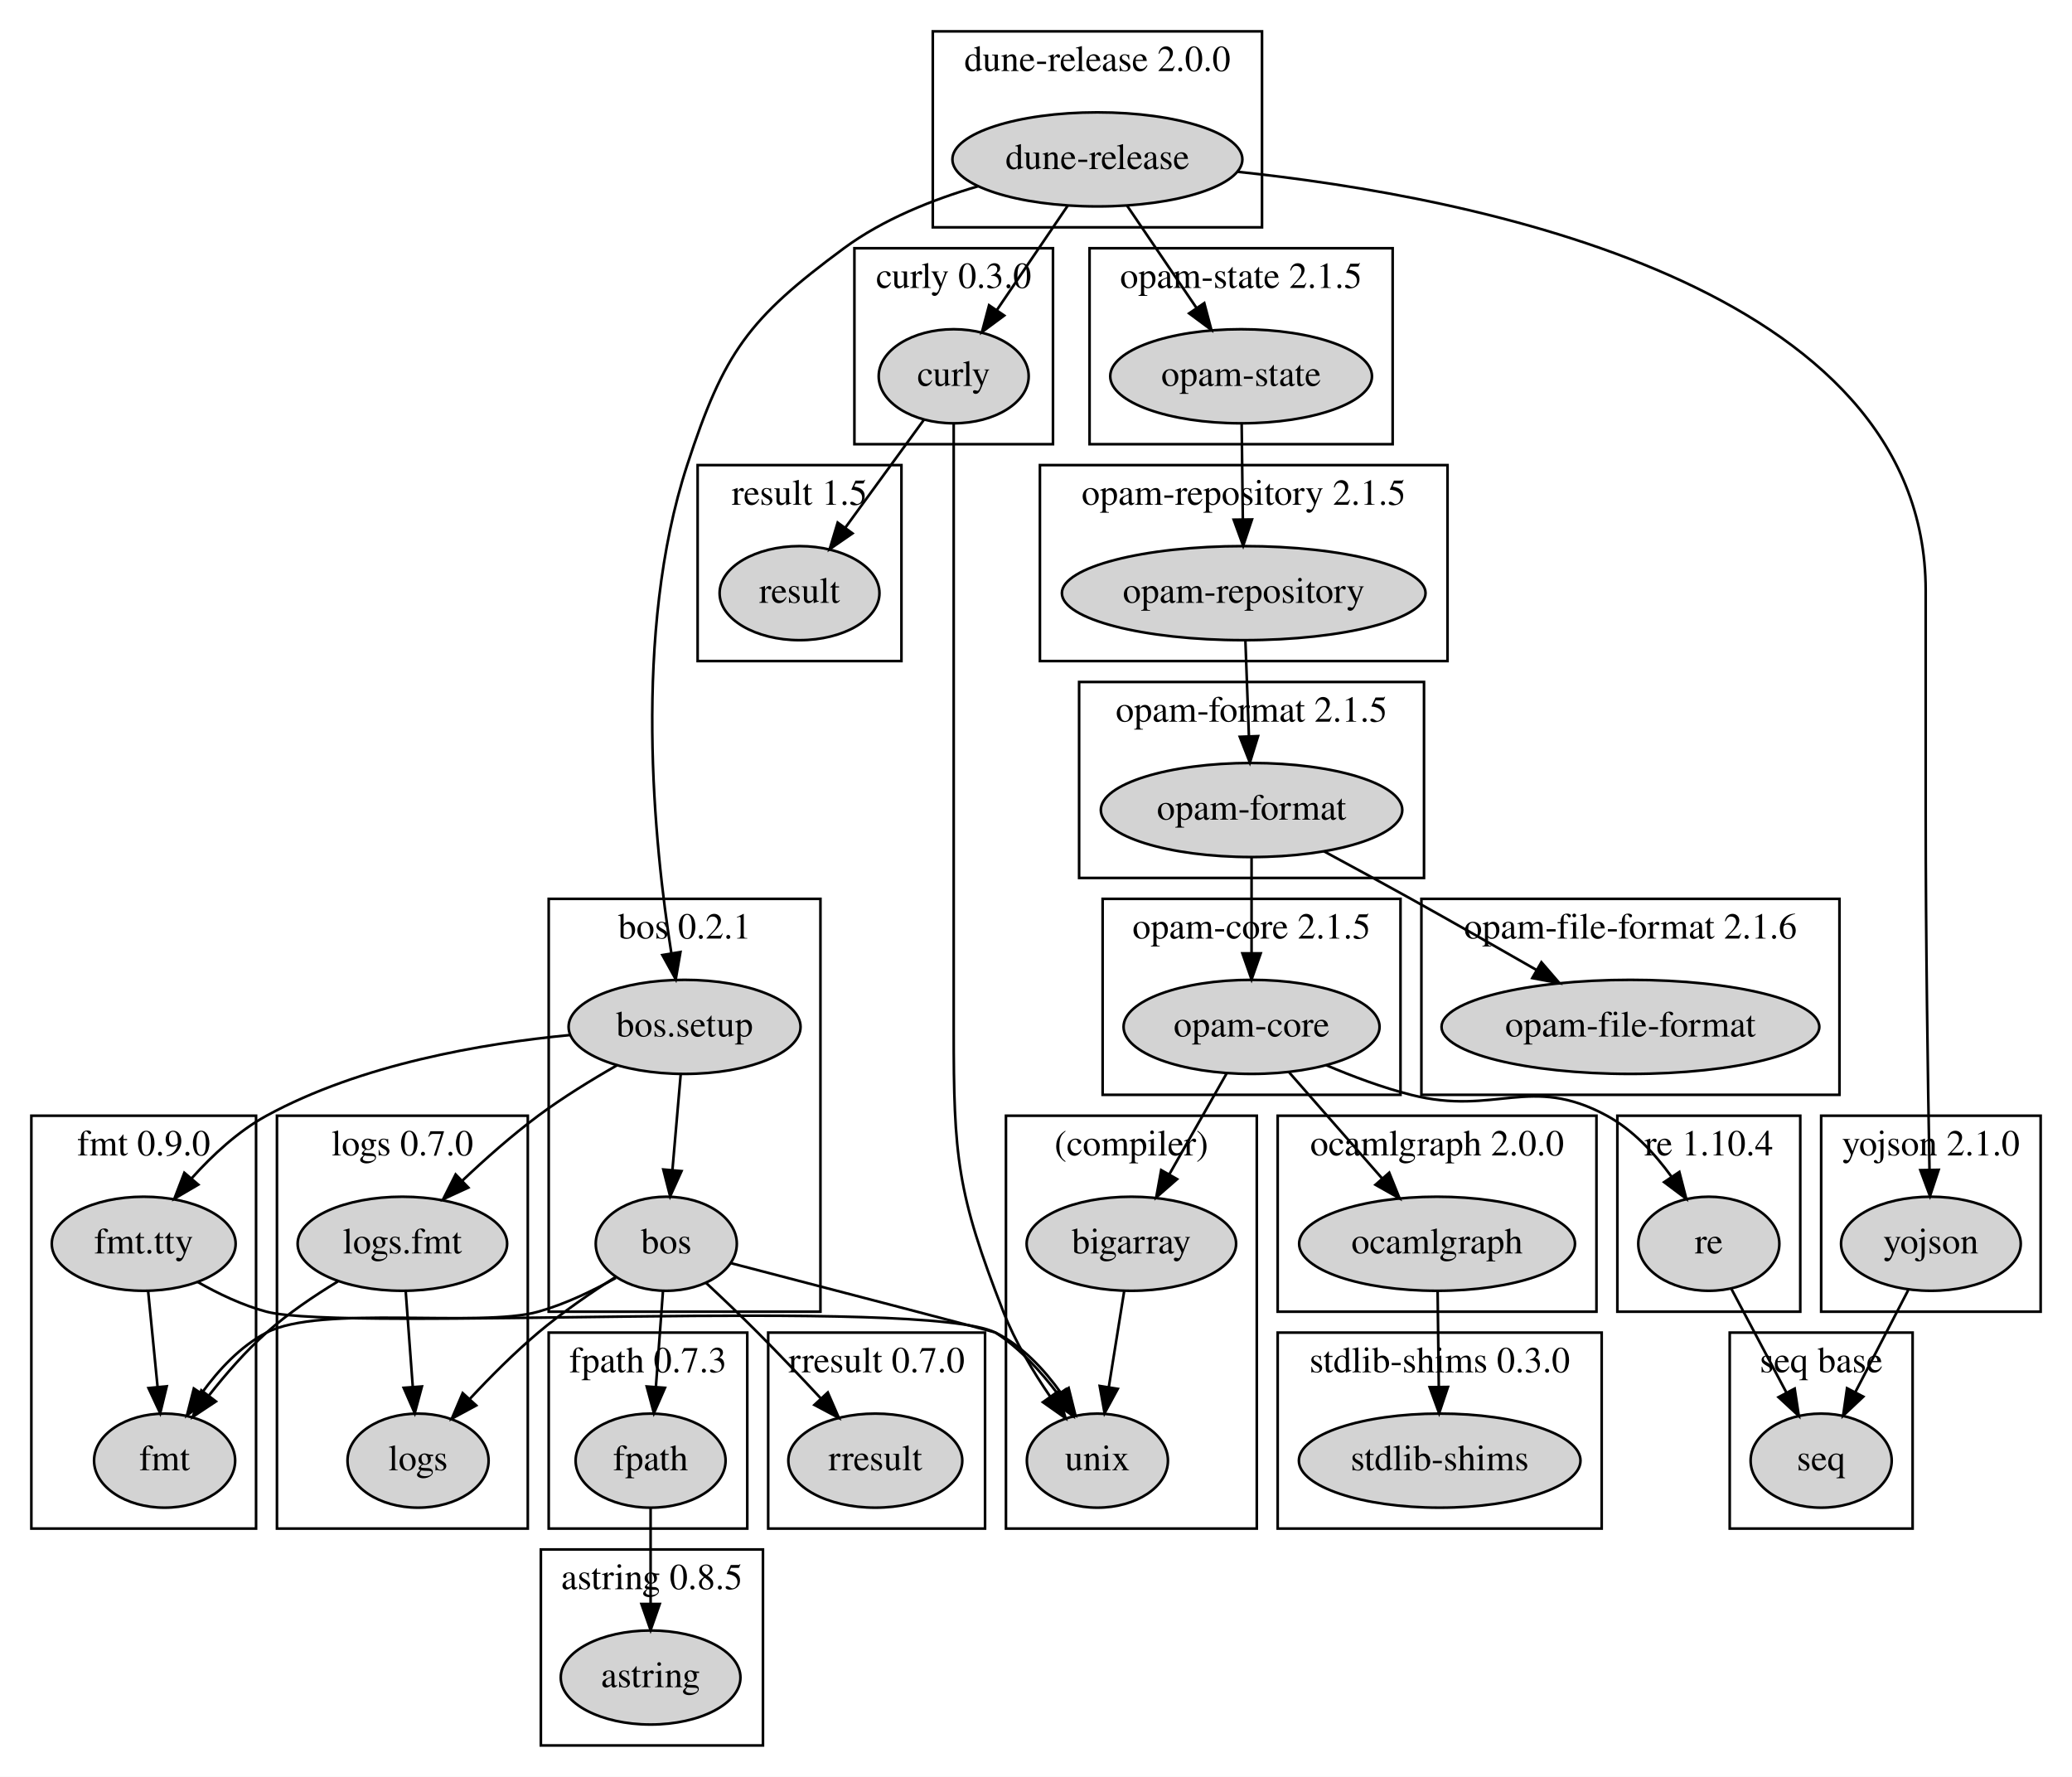
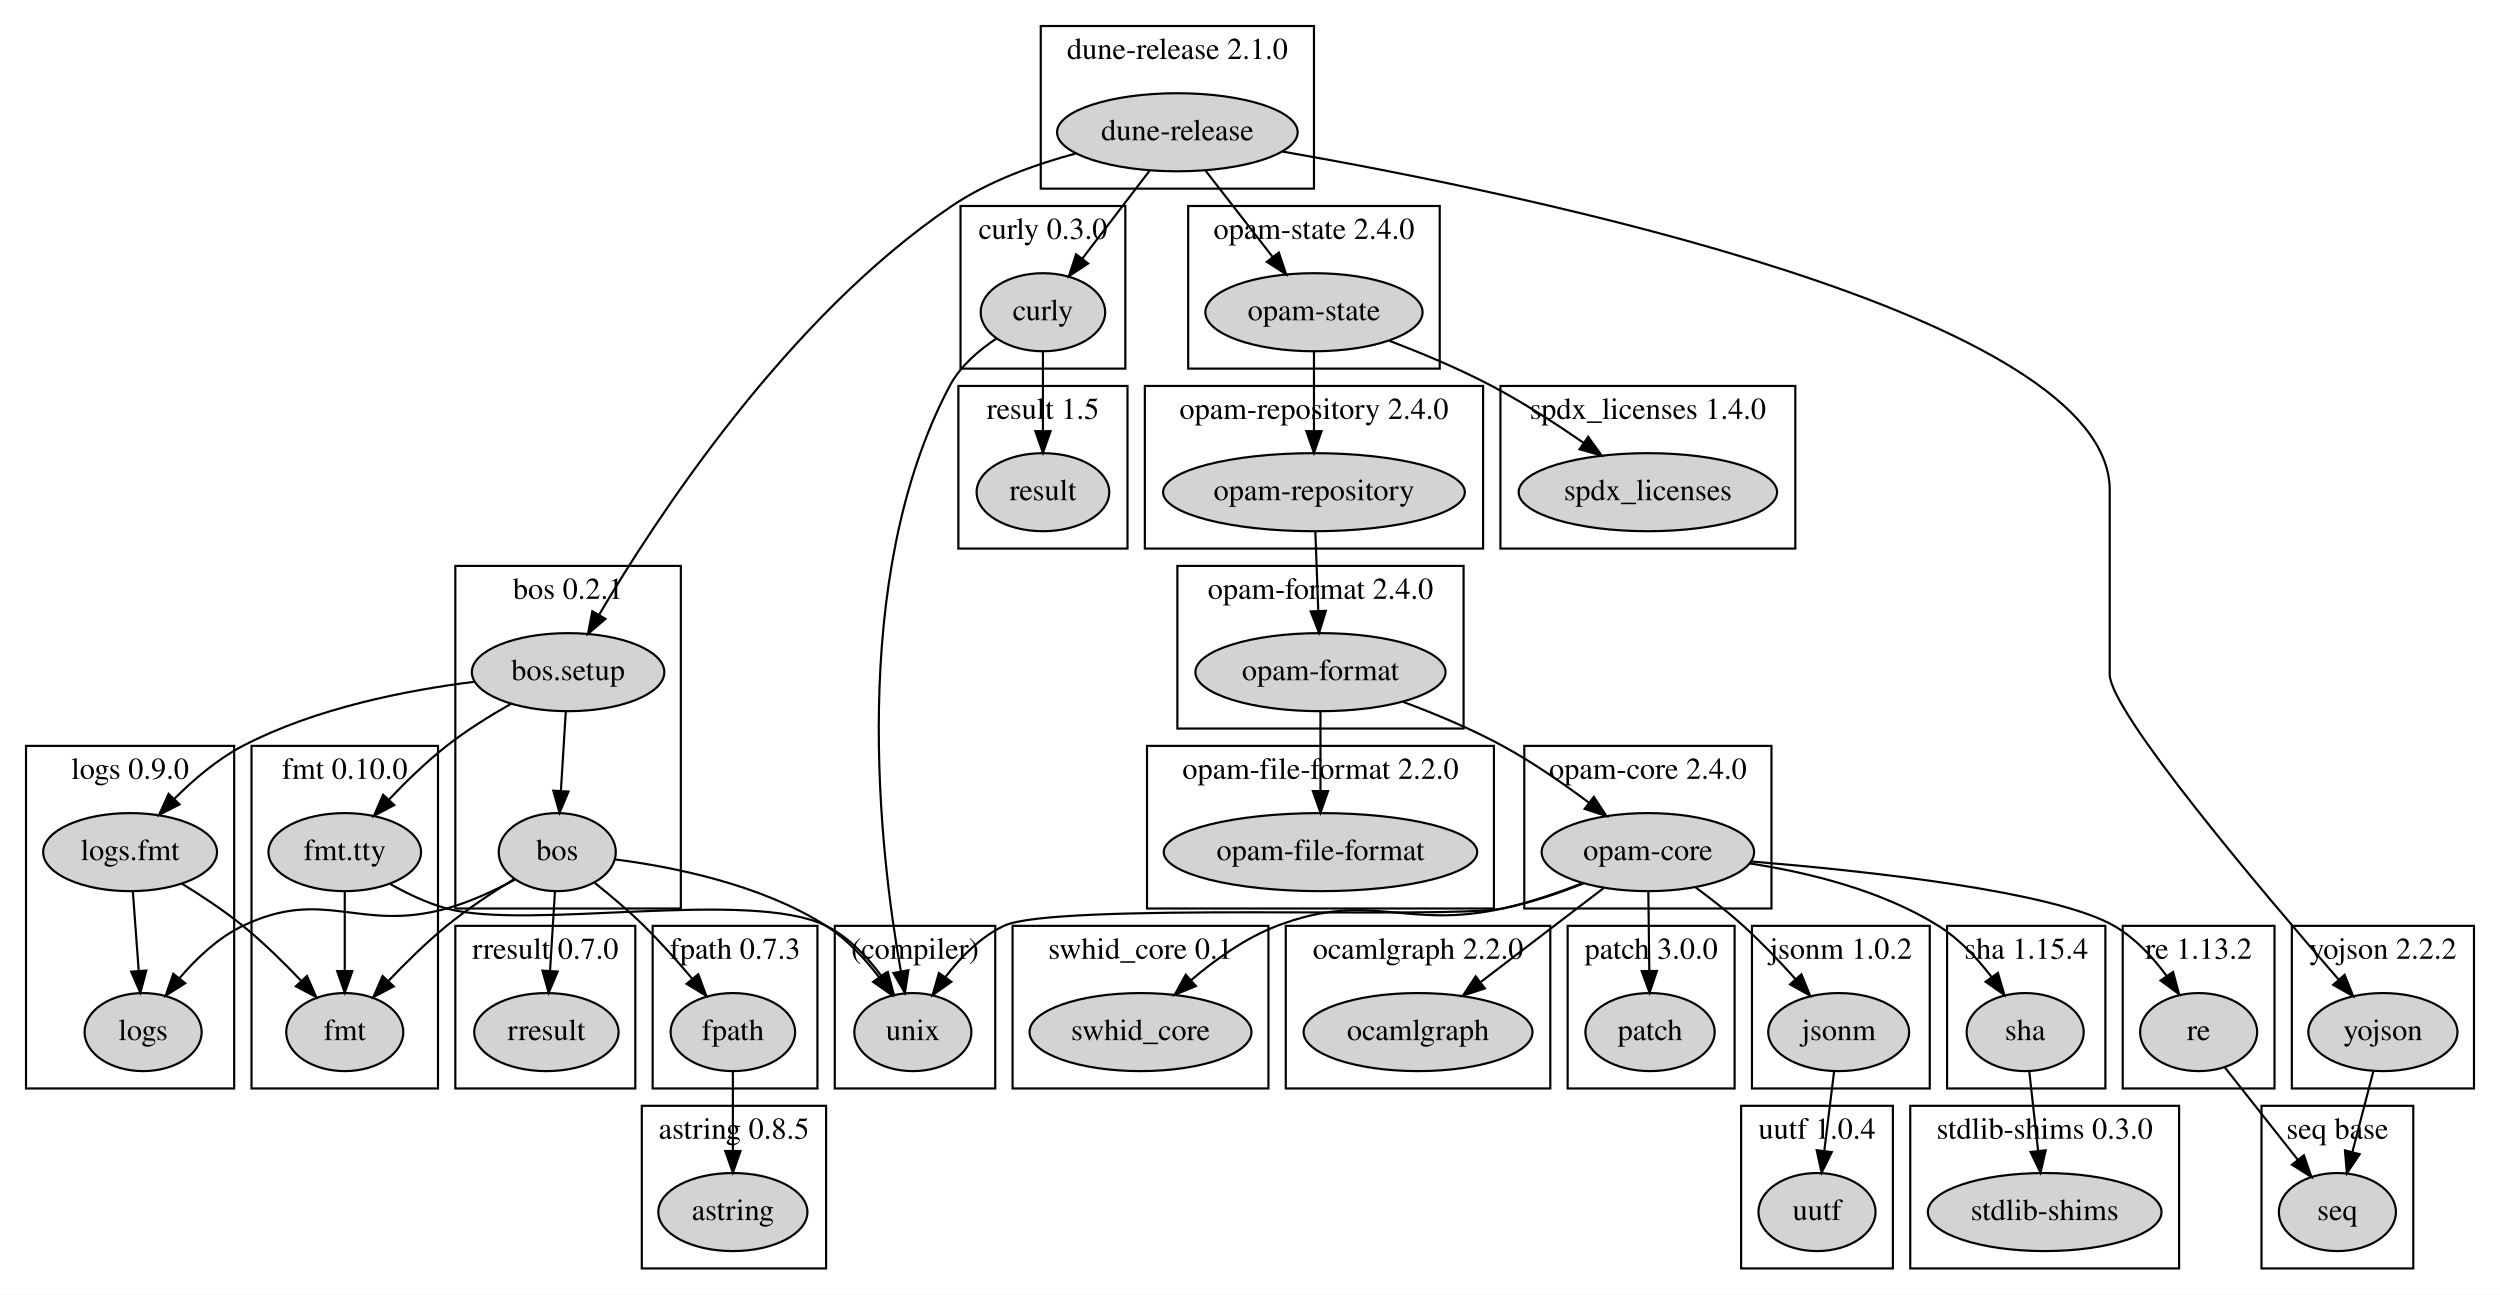
- <svg xmlns="http://www.w3.org/2000/svg" width="793pt" height="680pt" viewBox="0.00 0.00 793.00 680.00">
-   <g id="graph0" class="graph" transform="scale(1 1) rotate(0) translate(4 676)">
-     <polygon fill="white" stroke="transparent" points="-4,4 -4,-676 789,-676 789,4 -4,4" />
+ <svg xmlns="http://www.w3.org/2000/svg" width="1153pt" height="597pt" viewBox="0.00 0.00 1153.00 597.00">
+   <g id="graph0" class="graph" transform="scale(1 1) rotate(0) translate(4 593)">
+     <polygon fill="white" stroke="transparent" points="-4,4 -4,-593 1149,-593 1149,4 -4,4" />
    <g id="clust1" class="cluster">
-       <polygon fill="none" stroke="black" points="8,-91 8,-249 94,-249 94,-91 8,-91" />
-       <text text-anchor="middle" x="51" y="-233.8" font-family="Times,serif" font-size="14.00">fmt 0.9.0</text>
+       <polygon fill="none" stroke="black" points="439,-423 439,-498 515,-498 515,-423 439,-423" />
+       <text text-anchor="middle" x="477" y="-482.8" font-family="Times,serif" font-size="14.00">curly 0.3.0</text>
    </g>
    <g id="clust2" class="cluster">
-       <polygon fill="none" stroke="black" points="323,-506 323,-581 399,-581 399,-506 323,-506" />
-       <text text-anchor="middle" x="361" y="-565.8" font-family="Times,serif" font-size="14.00">curly 0.3.0</text>
+       <polygon fill="none" stroke="black" points="539,-257 539,-332 671,-332 671,-257 539,-257" />
+       <text text-anchor="middle" x="605" y="-316.8" font-family="Times,serif" font-size="14.00">opam-format 2.4.0</text>
    </g>
    <g id="clust3" class="cluster">
-       <polygon fill="none" stroke="black" points="615,-174 615,-249 685,-249 685,-174 615,-174" />
-       <text text-anchor="middle" x="650" y="-233.8" font-family="Times,serif" font-size="14.00">re 1.10.4</text>
+       <polygon fill="none" stroke="black" points="381,-91 381,-166 455,-166 455,-91 381,-91" />
+       <text text-anchor="middle" x="418" y="-150.8" font-family="Times,serif" font-size="14.00">(compiler)</text>
    </g>
    <g id="clust4" class="cluster">
-       <polygon fill="none" stroke="black" points="409,-340 409,-415 541,-415 541,-340 409,-340" />
-       <text text-anchor="middle" x="475" y="-399.8" font-family="Times,serif" font-size="14.00">opam-format 2.1.5</text>
+       <polygon fill="none" stroke="black" points="799,-8 799,-83 869,-83 869,-8 799,-8" />
+       <text text-anchor="middle" x="834" y="-67.8" font-family="Times,serif" font-size="14.00">uutf 1.0.4</text>
    </g>
    <g id="clust5" class="cluster">
-       <polygon fill="none" stroke="black" points="381,-91 381,-249 477,-249 477,-91 381,-91" />
-       <text text-anchor="middle" x="429" y="-233.8" font-family="Times,serif" font-size="14.00">(compiler)</text>
+       <polygon fill="none" stroke="black" points="476,-506 476,-581 602,-581 602,-506 476,-506" />
+       <text text-anchor="middle" x="539" y="-565.8" font-family="Times,serif" font-size="14.00">dune-release 2.1.0</text>
    </g>
    <g id="clust6" class="cluster">
-       <polygon fill="none" stroke="black" points="485,-174 485,-249 607,-249 607,-174 485,-174" />
-       <text text-anchor="middle" x="546" y="-233.8" font-family="Times,serif" font-size="14.00">ocamlgraph 2.0.0</text>
+       <polygon fill="none" stroke="black" points="699,-174 699,-249 813,-249 813,-174 699,-174" />
+       <text text-anchor="middle" x="756" y="-233.8" font-family="Times,serif" font-size="14.00">opam-core 2.4.0</text>
    </g>
    <g id="clust7" class="cluster">
-       <polygon fill="none" stroke="black" points="203,-8 203,-83 288,-83 288,-8 203,-8" />
-       <text text-anchor="middle" x="245.5" y="-67.8" font-family="Times,serif" font-size="14.00">astring 0.8.5</text>
+       <polygon fill="none" stroke="black" points="292,-8 292,-83 377,-83 377,-8 292,-8" />
+       <text text-anchor="middle" x="334.5" y="-67.8" font-family="Times,serif" font-size="14.00">astring 0.8.5</text>
    </g>
    <g id="clust8" class="cluster">
-       <polygon fill="none" stroke="black" points="394,-423 394,-498 550,-498 550,-423 394,-423" />
-       <text text-anchor="middle" x="472" y="-482.8" font-family="Times,serif" font-size="14.00">opam-repository 2.1.5</text>
+       <polygon fill="none" stroke="black" points="804,-91 804,-166 886,-166 886,-91 804,-91" />
+       <text text-anchor="middle" x="845" y="-150.8" font-family="Times,serif" font-size="14.00">jsonm 1.0.2</text>
    </g>
    <g id="clust9" class="cluster">
-       <polygon fill="none" stroke="black" points="413,-506 413,-581 529,-581 529,-506 413,-506" />
-       <text text-anchor="middle" x="471" y="-565.8" font-family="Times,serif" font-size="14.00">opam-state 2.1.5</text>
+       <polygon fill="none" stroke="black" points="525,-174 525,-249 685,-249 685,-174 525,-174" />
+       <text text-anchor="middle" x="605" y="-233.8" font-family="Times,serif" font-size="14.00">opam-file-format 2.2.0</text>
    </g>
    <g id="clust10" class="cluster">
-       <polygon fill="none" stroke="black" points="263,-423 263,-498 341,-498 341,-423 263,-423" />
-       <text text-anchor="middle" x="302" y="-482.8" font-family="Times,serif" font-size="14.00">result 1.5</text>
+       <polygon fill="none" stroke="black" points="438,-340 438,-415 516,-415 516,-340 438,-340" />
+       <text text-anchor="middle" x="477" y="-399.8" font-family="Times,serif" font-size="14.00">result 1.5</text>
    </g>
    <g id="clust11" class="cluster">
-       <polygon fill="none" stroke="black" points="206,-91 206,-166 282,-166 282,-91 206,-91" />
-       <text text-anchor="middle" x="244" y="-150.8" font-family="Times,serif" font-size="14.00">fpath 0.7.3</text>
+       <polygon fill="none" stroke="black" points="112,-91 112,-249 198,-249 198,-91 112,-91" />
+       <text text-anchor="middle" x="155" y="-233.8" font-family="Times,serif" font-size="14.00">fmt 0.10.0</text>
    </g>
    <g id="clust12" class="cluster">
-       <polygon fill="none" stroke="black" points="658,-91 658,-166 728,-166 728,-91 658,-91" />
-       <text text-anchor="middle" x="693" y="-150.8" font-family="Times,serif" font-size="14.00">seq base</text>
+       <polygon fill="none" stroke="black" points="894,-91 894,-166 967,-166 967,-91 894,-91" />
+       <text text-anchor="middle" x="930.5" y="-150.8" font-family="Times,serif" font-size="14.00">sha 1.15.4</text>
    </g>
    <g id="clust13" class="cluster">
-       <polygon fill="none" stroke="black" points="353,-589 353,-664 479,-664 479,-589 353,-589" />
-       <text text-anchor="middle" x="416" y="-648.8" font-family="Times,serif" font-size="14.00">dune-release 2.0.0</text>
+       <polygon fill="none" stroke="black" points="297,-91 297,-166 373,-166 373,-91 297,-91" />
+       <text text-anchor="middle" x="335" y="-150.8" font-family="Times,serif" font-size="14.00">fpath 0.7.3</text>
    </g>
    <g id="clust14" class="cluster">
-       <polygon fill="none" stroke="black" points="540,-257 540,-332 700,-332 700,-257 540,-257" />
-       <text text-anchor="middle" x="620" y="-316.8" font-family="Times,serif" font-size="14.00">opam-file-format 2.1.6</text>
+       <polygon fill="none" stroke="black" points="1039,-8 1039,-83 1109,-83 1109,-8 1039,-8" />
+       <text text-anchor="middle" x="1074" y="-67.8" font-family="Times,serif" font-size="14.00">seq base</text>
    </g>
    <g id="clust15" class="cluster">
-       <polygon fill="none" stroke="black" points="693,-174 693,-249 777,-249 777,-174 693,-174" />
-       <text text-anchor="middle" x="735" y="-233.8" font-family="Times,serif" font-size="14.00">yojson 2.1.0</text>
+       <polygon fill="none" stroke="black" points="524,-340 524,-415 680,-415 680,-340 524,-340" />
+       <text text-anchor="middle" x="602" y="-399.8" font-family="Times,serif" font-size="14.00">opam-repository 2.4.0</text>
    </g>
    <g id="clust16" class="cluster">
-       <polygon fill="none" stroke="black" points="418,-257 418,-332 532,-332 532,-257 418,-257" />
-       <text text-anchor="middle" x="475" y="-316.8" font-family="Times,serif" font-size="14.00">opam-core 2.1.5</text>
+       <polygon fill="none" stroke="black" points="8,-91 8,-249 104,-249 104,-91 8,-91" />
+       <text text-anchor="middle" x="56" y="-233.8" font-family="Times,serif" font-size="14.00">logs 0.9.0</text>
    </g>
    <g id="clust17" class="cluster">
+       <polygon fill="none" stroke="black" points="589,-91 589,-166 711,-166 711,-91 589,-91" />
+       <text text-anchor="middle" x="650" y="-150.8" font-family="Times,serif" font-size="14.00">ocamlgraph 2.2.0</text>
+     </g>
+     <g id="clust18" class="cluster">
      <polygon fill="none" stroke="black" points="206,-174 206,-332 310,-332 310,-174 206,-174" />
      <text text-anchor="middle" x="258" y="-316.8" font-family="Times,serif" font-size="14.00">bos 0.2.1</text>
    </g>
-     <g id="clust18" class="cluster">
-       <polygon fill="none" stroke="black" points="485,-91 485,-166 609,-166 609,-91 485,-91" />
-       <text text-anchor="middle" x="547" y="-150.8" font-family="Times,serif" font-size="14.00">stdlib-shims 0.3.0</text>
-     </g>
    <g id="clust19" class="cluster">
-       <polygon fill="none" stroke="black" points="290,-91 290,-166 373,-166 373,-91 290,-91" />
-       <text text-anchor="middle" x="331.5" y="-150.8" font-family="Times,serif" font-size="14.00">rresult 0.7.0</text>
+       <polygon fill="none" stroke="black" points="1053,-91 1053,-166 1137,-166 1137,-91 1053,-91" />
+       <text text-anchor="middle" x="1095" y="-150.8" font-family="Times,serif" font-size="14.00">yojson 2.2.2</text>
    </g>
    <g id="clust20" class="cluster">
-       <polygon fill="none" stroke="black" points="102,-91 102,-249 198,-249 198,-91 102,-91" />
-       <text text-anchor="middle" x="150" y="-233.8" font-family="Times,serif" font-size="14.00">logs 0.7.0</text>
+       <polygon fill="none" stroke="black" points="877,-8 877,-83 1001,-83 1001,-8 877,-8" />
+       <text text-anchor="middle" x="939" y="-67.8" font-family="Times,serif" font-size="14.00">stdlib-shims 0.3.0</text>
+     </g>
+     <g id="clust21" class="cluster">
+       <polygon fill="none" stroke="black" points="719,-91 719,-166 796,-166 796,-91 719,-91" />
+       <text text-anchor="middle" x="757.5" y="-150.8" font-family="Times,serif" font-size="14.00">patch 3.0.0</text>
+     </g>
+     <g id="clust22" class="cluster">
+       <polygon fill="none" stroke="black" points="206,-91 206,-166 289,-166 289,-91 206,-91" />
+       <text text-anchor="middle" x="247.5" y="-150.8" font-family="Times,serif" font-size="14.00">rresult 0.7.0</text>
+     </g>
+     <g id="clust23" class="cluster">
+       <polygon fill="none" stroke="black" points="975,-91 975,-166 1045,-166 1045,-91 975,-91" />
+       <text text-anchor="middle" x="1010" y="-150.8" font-family="Times,serif" font-size="14.00">re 1.13.2</text>
+     </g>
+     <g id="clust24" class="cluster">
+       <polygon fill="none" stroke="black" points="688,-340 688,-415 824,-415 824,-340 688,-340" />
+       <text text-anchor="middle" x="756" y="-399.8" font-family="Times,serif" font-size="14.00">spdx_licenses 1.4.0</text>
+     </g>
+     <g id="clust25" class="cluster">
+       <polygon fill="none" stroke="black" points="544,-423 544,-498 660,-498 660,-423 544,-423" />
+       <text text-anchor="middle" x="602" y="-482.8" font-family="Times,serif" font-size="14.00">opam-state 2.4.0</text>
+     </g>
+     <g id="clust26" class="cluster">
+       <polygon fill="none" stroke="black" points="463,-91 463,-166 581,-166 581,-91 463,-91" />
+       <text text-anchor="middle" x="522" y="-150.8" font-family="Times,serif" font-size="14.00">swhid_core 0.1</text>
    </g>
    <g id="node1" class="node">
-       <ellipse fill="lightgrey" stroke="black" cx="245" cy="-34" rx="34.39" ry="18" />
-       <text text-anchor="middle" x="245" y="-30.3" font-family="Times,serif" font-size="14.00">astring</text>
+       <ellipse fill="lightgrey" stroke="black" cx="334" cy="-34" rx="34.39" ry="18" />
+       <text text-anchor="middle" x="334" y="-30.3" font-family="Times,serif" font-size="14.00">astring</text>
    </g>
    <g id="node2" class="node">
-       <ellipse fill="lightgrey" stroke="black" cx="251" cy="-200" rx="27" ry="18" />
-       <text text-anchor="middle" x="251" y="-196.3" font-family="Times,serif" font-size="14.00">bos</text>
+       <ellipse fill="lightgrey" stroke="black" cx="253" cy="-200" rx="27" ry="18" />
+       <text text-anchor="middle" x="253" y="-196.3" font-family="Times,serif" font-size="14.00">bos</text>
    </g>
    <g id="node6" class="node">
-       <ellipse fill="lightgrey" stroke="black" cx="59" cy="-117" rx="27" ry="18" />
-       <text text-anchor="middle" x="59" y="-113.3" font-family="Times,serif" font-size="14.00">fmt</text>
+       <ellipse fill="lightgrey" stroke="black" cx="155" cy="-117" rx="27" ry="18" />
+       <text text-anchor="middle" x="155" y="-113.3" font-family="Times,serif" font-size="14.00">fmt</text>
    </g>
    <g id="edge1" class="edge">
-       <path fill="none" stroke="black" d="M231.7,-186.92C222.96,-182.04 212.3,-176.9 202,-174 179.69,-167.72 118.53,-176.76 98,-166 88.01,-160.77 79.66,-151.75 73.28,-142.94" />
-       <polygon fill="black" stroke="black" points="76.01,-140.73 67.56,-134.34 70.18,-144.6 76.01,-140.73" />
+       <path fill="none" stroke="black" d="M232.92,-187.43C223.22,-181.5 211.64,-173.87 202,-166 192.6,-158.32 183.07,-148.94 175.07,-140.52" />
+       <polygon fill="black" stroke="black" points="177.58,-138.08 168.2,-133.14 172.45,-142.84 177.58,-138.08" />
    </g>
    <g id="node8" class="node">
-       <ellipse fill="lightgrey" stroke="black" cx="245" cy="-117" rx="28.7" ry="18" />
-       <text text-anchor="middle" x="245" y="-113.3" font-family="Times,serif" font-size="14.00">fpath</text>
+       <ellipse fill="lightgrey" stroke="black" cx="334" cy="-117" rx="28.7" ry="18" />
+       <text text-anchor="middle" x="334" y="-113.3" font-family="Times,serif" font-size="14.00">fpath</text>
    </g>
    <g id="edge2" class="edge">
-       <path fill="none" stroke="black" d="M249.73,-181.82C248.94,-171.19 247.91,-157.31 247.02,-145.2" />
-       <polygon fill="black" stroke="black" points="250.5,-144.87 246.27,-135.15 243.52,-145.38 250.5,-144.87" />
-     </g>
-     <g id="node9" class="node">
-       <ellipse fill="lightgrey" stroke="black" cx="156" cy="-117" rx="27" ry="18" />
-       <text text-anchor="middle" x="156" y="-113.3" font-family="Times,serif" font-size="14.00">logs</text>
+       <path fill="none" stroke="black" d="M270.3,-185.82C277.56,-180.01 285.94,-172.94 293,-166 300.66,-158.47 308.46,-149.68 315.17,-141.69" />
+       <polygon fill="black" stroke="black" points="318.06,-143.68 321.72,-133.74 312.66,-139.23 318.06,-143.68" />
+     </g>
+     <g id="node10" class="node">
+       <ellipse fill="lightgrey" stroke="black" cx="62" cy="-117" rx="27" ry="18" />
+       <text text-anchor="middle" x="62" y="-113.3" font-family="Times,serif" font-size="14.00">logs</text>
    </g>
    <g id="edge3" class="edge">
-       <path fill="none" stroke="black" d="M231.71,-187.36C222.39,-181.41 211.26,-173.79 202,-166 192.9,-158.34 183.67,-149.07 175.89,-140.72" />
-       <polygon fill="black" stroke="black" points="178.25,-138.12 168.93,-133.09 173.08,-142.84 178.25,-138.12" />
-     </g>
-     <g id="node19" class="node">
-       <ellipse fill="lightgrey" stroke="black" cx="331" cy="-117" rx="33.29" ry="18" />
-       <text text-anchor="middle" x="331" y="-113.3" font-family="Times,serif" font-size="14.00">rresult</text>
+       <path fill="none" stroke="black" d="M233.33,-187.23C224.13,-182.29 212.83,-177 202,-174 161.59,-162.8 145.83,-184.08 108,-166 96.56,-160.53 86.47,-150.92 78.68,-141.73" />
+       <polygon fill="black" stroke="black" points="81.4,-139.53 72.44,-133.87 75.92,-143.88 81.4,-139.53" />
+     </g>
+     <g id="node21" class="node">
+       <ellipse fill="lightgrey" stroke="black" cx="248" cy="-117" rx="33.29" ry="18" />
+       <text text-anchor="middle" x="248" y="-113.3" font-family="Times,serif" font-size="14.00">rresult</text>
    </g>
    <g id="edge4" class="edge">
-       <path fill="none" stroke="black" d="M266.18,-185.07C272.41,-179.26 279.63,-172.39 286,-166 293.98,-157.99 302.52,-149 309.99,-140.98" />
-       <polygon fill="black" stroke="black" points="312.82,-143.08 317.05,-133.36 307.69,-138.32 312.82,-143.08" />
-     </g>
-     <g id="node24" class="node">
-       <ellipse fill="lightgrey" stroke="black" cx="416" cy="-117" rx="27" ry="18" />
-       <text text-anchor="middle" x="416" y="-113.3" font-family="Times,serif" font-size="14.00">unix</text>
+       <path fill="none" stroke="black" d="M251.94,-181.82C251.28,-171.19 250.43,-157.31 249.68,-145.2" />
+       <polygon fill="black" stroke="black" points="253.17,-144.92 249.06,-135.15 246.18,-145.35 253.17,-144.92" />
+     </g>
+     <g id="node29" class="node">
+       <ellipse fill="lightgrey" stroke="black" cx="417" cy="-117" rx="27" ry="18" />
+       <text text-anchor="middle" x="417" y="-113.3" font-family="Times,serif" font-size="14.00">unix</text>
    </g>
    <g id="edge5" class="edge">
-       <path fill="none" stroke="black" d="M275.76,-192.57C312.3,-183.06 376.46,-166.35 377,-166 386.34,-159.98 394.51,-150.98 400.92,-142.4" />
-       <polygon fill="black" stroke="black" points="403.87,-144.28 406.72,-134.08 398.13,-140.28 403.87,-144.28" />
+       <path fill="none" stroke="black" d="M279.56,-196.65C306.03,-193.27 346.95,-185.18 377,-166 386.46,-159.96 394.81,-150.96 401.4,-142.38" />
+       <polygon fill="black" stroke="black" points="404.39,-144.22 407.38,-134.06 398.7,-140.14 404.39,-144.22" />
    </g>
    <g id="node3" class="node">
      <ellipse fill="lightgrey" stroke="black" cx="258" cy="-283" rx="44.39" ry="18" />
      <text text-anchor="middle" x="258" y="-279.3" font-family="Times,serif" font-size="14.00">bos.setup</text>
    </g>
    <g id="edge6" class="edge">
-       <path fill="none" stroke="black" d="M256.52,-264.82C255.6,-254.19 254.4,-240.31 253.35,-228.2" />
-       <polygon fill="black" stroke="black" points="256.83,-227.81 252.48,-218.15 249.86,-228.42 256.83,-227.81" />
+       <path fill="none" stroke="black" d="M256.94,-264.82C256.28,-254.19 255.43,-240.31 254.68,-228.2" />
+       <polygon fill="black" stroke="black" points="258.17,-227.92 254.06,-218.15 251.18,-228.35 258.17,-227.92" />
    </g>
    <g id="node7" class="node">
-       <ellipse fill="lightgrey" stroke="black" cx="51" cy="-200" rx="35.19" ry="18" />
-       <text text-anchor="middle" x="51" y="-196.3" font-family="Times,serif" font-size="14.00">fmt.tty</text>
+       <ellipse fill="lightgrey" stroke="black" cx="155" cy="-200" rx="35.19" ry="18" />
+       <text text-anchor="middle" x="155" y="-196.3" font-family="Times,serif" font-size="14.00">fmt.tty</text>
    </g>
    <g id="edge7" class="edge">
-       <path fill="none" stroke="black" d="M214.2,-279.88C180.63,-276.67 134.1,-268.7 98,-249 87.18,-243.1 77.29,-233.89 69.4,-225.11" />
-       <polygon fill="black" stroke="black" points="71.89,-222.63 62.75,-217.28 66.55,-227.17 71.89,-222.63" />
-     </g>
-     <g id="node10" class="node">
-       <ellipse fill="lightgrey" stroke="black" cx="150" cy="-200" rx="40.09" ry="18" />
-       <text text-anchor="middle" x="150" y="-196.3" font-family="Times,serif" font-size="14.00">logs.fmt</text>
+       <path fill="none" stroke="black" d="M231.71,-268.41C222.01,-262.91 211.15,-256.17 202,-249 192.58,-241.62 183.16,-232.45 175.26,-224.11" />
+       <polygon fill="black" stroke="black" points="177.82,-221.72 168.46,-216.75 172.68,-226.47 177.82,-221.72" />
+     </g>
+     <g id="node11" class="node">
+       <ellipse fill="lightgrey" stroke="black" cx="56" cy="-200" rx="40.09" ry="18" />
+       <text text-anchor="middle" x="56" y="-196.3" font-family="Times,serif" font-size="14.00">logs.fmt</text>
    </g>
    <g id="edge8" class="edge">
-       <path fill="none" stroke="black" d="M232.18,-268.32C222.43,-262.76 211.42,-256 202,-249 191.93,-241.52 181.62,-232.37 172.87,-224.08" />
-       <polygon fill="black" stroke="black" points="175.24,-221.5 165.62,-217.07 170.38,-226.53 175.24,-221.5" />
+       <path fill="none" stroke="black" d="M214.9,-278.58C183.75,-274.7 141.45,-266.46 108,-249 96.26,-242.87 85.18,-233.39 76.3,-224.47" />
+       <polygon fill="black" stroke="black" points="78.81,-222.03 69.38,-217.19 73.73,-226.85 78.81,-222.03" />
    </g>
    <g id="node4" class="node">
-       <ellipse fill="lightgrey" stroke="black" cx="361" cy="-532" rx="28.7" ry="18" />
-       <text text-anchor="middle" x="361" y="-528.3" font-family="Times,serif" font-size="14.00">curly</text>
+       <ellipse fill="lightgrey" stroke="black" cx="477" cy="-449" rx="28.7" ry="18" />
+       <text text-anchor="middle" x="477" y="-445.3" font-family="Times,serif" font-size="14.00">curly</text>
+     </g>
+     <g id="node20" class="node">
+       <ellipse fill="lightgrey" stroke="black" cx="477" cy="-366" rx="30.59" ry="18" />
+       <text text-anchor="middle" x="477" y="-362.3" font-family="Times,serif" font-size="14.00">result</text>
+     </g>
+     <g id="edge9" class="edge">
+       <path fill="none" stroke="black" d="M477,-430.82C477,-420.19 477,-406.31 477,-394.2" />
+       <polygon fill="black" stroke="black" points="480.5,-394.15 477,-384.15 473.5,-394.15 480.5,-394.15" />
+     </g>
+     <g id="edge10" class="edge">
+       <path fill="none" stroke="black" d="M455.72,-436.97C447.46,-431.53 438.84,-424.15 434,-415 386.78,-325.77 401.76,-199.65 411.48,-145" />
+       <polygon fill="black" stroke="black" points="414.94,-145.52 413.34,-135.05 408.06,-144.24 414.94,-145.52" />
+     </g>
+     <g id="node5" class="node">
+       <ellipse fill="lightgrey" stroke="black" cx="539" cy="-532" rx="55.49" ry="18" />
+       <text text-anchor="middle" x="539" y="-528.3" font-family="Times,serif" font-size="14.00">dune-release</text>
+     </g>
+     <g id="edge11" class="edge">
+       <path fill="none" stroke="black" d="M492.44,-522.28C473.51,-517.24 452.12,-509.55 435,-498 359.25,-446.9 298.65,-354.17 272.29,-309.46" />
+       <polygon fill="black" stroke="black" points="275.23,-307.57 267.19,-300.68 269.18,-311.09 275.23,-307.57" />
+     </g>
+     <g id="edge12" class="edge">
+       <path fill="none" stroke="black" d="M526.15,-514.22C517.19,-502.51 505.11,-486.72 495.16,-473.73" />
+       <polygon fill="black" stroke="black" points="497.85,-471.48 488.99,-465.66 492.29,-475.73 497.85,-471.48" />
+     </g>
+     <g id="node17" class="node">
+       <ellipse fill="lightgrey" stroke="black" cx="602" cy="-449" rx="50.09" ry="18" />
+       <text text-anchor="middle" x="602" y="-445.3" font-family="Times,serif" font-size="14.00">opam-state</text>
+     </g>
+     <g id="edge13" class="edge">
+       <path fill="none" stroke="black" d="M552.05,-514.22C560.98,-502.74 572.96,-487.33 582.95,-474.49" />
+       <polygon fill="black" stroke="black" points="585.8,-476.53 589.18,-466.48 580.28,-472.23 585.8,-476.53" />
+     </g>
+     <g id="node28" class="node">
+       <ellipse fill="lightgrey" stroke="black" cx="1095" cy="-117" rx="34.39" ry="18" />
+       <text text-anchor="middle" x="1095" y="-113.3" font-family="Times,serif" font-size="14.00">yojson</text>
+     </g>
+     <g id="edge14" class="edge">
+       <path fill="none" stroke="black" d="M587.49,-523.11C699.95,-503.43 969,-447.9 969,-367 969,-367 969,-367 969,-282 969,-264.87 1038.98,-182.19 1074.63,-141.17" />
+       <polygon fill="black" stroke="black" points="1077.34,-143.4 1081.28,-133.56 1072.07,-138.79 1077.34,-143.4" />
+     </g>
+     <g id="edge15" class="edge">
+       <path fill="none" stroke="black" d="M155,-181.82C155,-171.19 155,-157.31 155,-145.2" />
+       <polygon fill="black" stroke="black" points="158.5,-145.15 155,-135.15 151.5,-145.15 158.5,-145.15" />
+     </g>
+     <g id="edge16" class="edge">
+       <path fill="none" stroke="black" d="M175.69,-185.45C183.6,-180.96 192.91,-176.49 202,-174 239.55,-163.72 342.13,-183.31 377,-166 387.31,-160.88 395.94,-151.76 402.52,-142.84" />
+       <polygon fill="black" stroke="black" points="405.47,-144.72 408.18,-134.47 399.68,-140.79 405.47,-144.72" />
+     </g>
+     <g id="edge17" class="edge">
+       <path fill="none" stroke="black" d="M334,-98.82C334,-88.19 334,-74.31 334,-62.2" />
+       <polygon fill="black" stroke="black" points="337.5,-62.15 334,-52.15 330.5,-62.15 337.5,-62.15" />
+     </g>
+     <g id="node9" class="node">
+       <ellipse fill="lightgrey" stroke="black" cx="844" cy="-117" rx="32.49" ry="18" />
+       <text text-anchor="middle" x="844" y="-113.3" font-family="Times,serif" font-size="14.00">jsonm</text>
+     </g>
+     <g id="node27" class="node">
+       <ellipse fill="lightgrey" stroke="black" cx="834" cy="-34" rx="27" ry="18" />
+       <text text-anchor="middle" x="834" y="-30.3" font-family="Times,serif" font-size="14.00">uutf</text>
+     </g>
+     <g id="edge18" class="edge">
+       <path fill="none" stroke="black" d="M841.88,-98.82C840.57,-88.19 838.85,-74.31 837.36,-62.2" />
+       <polygon fill="black" stroke="black" points="840.82,-61.65 836.12,-52.15 833.87,-62.51 840.82,-61.65" />
+     </g>
+     <g id="edge19" class="edge">
+       <path fill="none" stroke="black" d="M79.83,-185.48C88.96,-179.89 99.28,-173.07 108,-166 117.44,-158.36 126.97,-148.99 134.97,-140.57" />
+       <polygon fill="black" stroke="black" points="137.59,-142.88 141.83,-133.17 132.46,-138.12 137.59,-142.88" />
+     </g>
+     <g id="edge20" class="edge">
+       <path fill="none" stroke="black" d="M57.27,-181.82C58.06,-171.19 59.09,-157.31 59.98,-145.2" />
+       <polygon fill="black" stroke="black" points="63.48,-145.38 60.73,-135.15 56.5,-144.87 63.48,-145.38" />
+     </g>
+     <g id="node12" class="node">
+       <ellipse fill="lightgrey" stroke="black" cx="650" cy="-117" rx="52.79" ry="18" />
+       <text text-anchor="middle" x="650" y="-113.3" font-family="Times,serif" font-size="14.00">ocamlgraph</text>
+     </g>
+     <g id="node13" class="node">
+       <ellipse fill="lightgrey" stroke="black" cx="756" cy="-200" rx="48.99" ry="18" />
+       <text text-anchor="middle" x="756" y="-196.3" font-family="Times,serif" font-size="14.00">opam-core</text>
+     </g>
+     <g id="edge21" class="edge">
+       <path fill="none" stroke="black" d="M778.12,-183.65C785.32,-178.33 793.21,-172.16 800,-166 808.29,-158.49 816.75,-149.6 824.01,-141.54" />
+       <polygon fill="black" stroke="black" points="826.82,-143.64 830.81,-133.82 821.57,-139.01 826.82,-143.64" />
+     </g>
+     <g id="edge22" class="edge">
+       <path fill="none" stroke="black" d="M735.56,-183.38C719.53,-171.14 697.02,-153.93 679.11,-140.25" />
+       <polygon fill="black" stroke="black" points="680.81,-137.14 670.74,-133.85 676.56,-142.7 680.81,-137.14" />
    </g>
    <g id="node18" class="node">
-       <ellipse fill="lightgrey" stroke="black" cx="302" cy="-449" rx="30.59" ry="18" />
-       <text text-anchor="middle" x="302" y="-445.3" font-family="Times,serif" font-size="14.00">result</text>
-     </g>
-     <g id="edge9" class="edge">
-       <path fill="none" stroke="black" d="M349.62,-515.38C341.11,-503.69 329.3,-487.49 319.58,-474.13" />
-       <polygon fill="black" stroke="black" points="322.26,-471.87 313.54,-465.85 316.6,-475.99 322.26,-471.87" />
-     </g>
-     <g id="edge10" class="edge">
-       <path fill="none" stroke="black" d="M361,-513.76C361,-483.88 361,-420.53 361,-367 361,-367 361,-367 361,-282 361,-233.26 362.25,-219.39 380,-174 384.45,-162.63 391.36,-151.1 397.94,-141.49" />
-       <polygon fill="black" stroke="black" points="400.85,-143.43 403.81,-133.26 395.15,-139.37 400.85,-143.43" />
-     </g>
-     <g id="node5" class="node">
-       <ellipse fill="lightgrey" stroke="black" cx="416" cy="-615" rx="55.49" ry="18" />
-       <text text-anchor="middle" x="416" y="-611.3" font-family="Times,serif" font-size="14.00">dune-release</text>
-     </g>
-     <g id="edge11" class="edge">
-       <path fill="none" stroke="black" d="M370.25,-604.69C353.04,-599.65 334.02,-592.1 319,-581 282.39,-553.95 273.12,-541.27 259,-498 238.01,-433.66 246.39,-352.54 252.96,-311.09" />
-       <polygon fill="black" stroke="black" points="256.42,-311.65 254.62,-301.21 249.51,-310.49 256.42,-311.65" />
-     </g>
-     <g id="edge12" class="edge">
-       <path fill="none" stroke="black" d="M404.6,-597.22C396.78,-585.7 386.27,-570.22 377.53,-557.35" />
-       <polygon fill="black" stroke="black" points="380.33,-555.24 371.82,-548.94 374.54,-559.17 380.33,-555.24" />
+       <ellipse fill="lightgrey" stroke="black" cx="757" cy="-117" rx="29.8" ry="18" />
+       <text text-anchor="middle" x="757" y="-113.3" font-family="Times,serif" font-size="14.00">patch</text>
+     </g>
+     <g id="edge23" class="edge">
+       <path fill="none" stroke="black" d="M756.21,-181.82C756.34,-171.19 756.51,-157.31 756.66,-145.2" />
+       <polygon fill="black" stroke="black" points="760.16,-145.2 756.79,-135.15 753.16,-145.11 760.16,-145.2" />
+     </g>
+     <g id="node19" class="node">
+       <ellipse fill="lightgrey" stroke="black" cx="1010" cy="-117" rx="27" ry="18" />
+       <text text-anchor="middle" x="1010" y="-113.3" font-family="Times,serif" font-size="14.00">re</text>
+     </g>
+     <g id="edge24" class="edge">
+       <path fill="none" stroke="black" d="M803.54,-195.69C857.98,-191.22 943.23,-181.91 971,-166 980.64,-160.47 988.86,-151.57 995.23,-142.92" />
+       <polygon fill="black" stroke="black" points="998.24,-144.73 1000.97,-134.5 992.45,-140.79 998.24,-144.73" />
+     </g>
+     <g id="node23" class="node">
+       <ellipse fill="lightgrey" stroke="black" cx="930" cy="-117" rx="27" ry="18" />
+       <text text-anchor="middle" x="930" y="-113.3" font-family="Times,serif" font-size="14.00">sha</text>
+     </g>
+     <g id="edge25" class="edge">
+       <path fill="none" stroke="black" d="M802.87,-194.79C829.97,-190.64 863.79,-182.38 890,-166 899.52,-160.05 907.88,-151.06 914.46,-142.47" />
+       <polygon fill="black" stroke="black" points="917.45,-144.3 920.43,-134.13 911.76,-140.23 917.45,-144.3" />
+     </g>
+     <g id="node26" class="node">
+       <ellipse fill="lightgrey" stroke="black" cx="522" cy="-117" rx="51.19" ry="18" />
+       <text text-anchor="middle" x="522" y="-113.3" font-family="Times,serif" font-size="14.00">swhid_core</text>
+     </g>
+     <g id="edge26" class="edge">
+       <path fill="none" stroke="black" d="M725.86,-185.7C714.52,-181.25 701.37,-176.73 689,-174 643.73,-164.02 628.32,-182.5 585,-166 570.42,-160.45 556.39,-150.39 545.28,-140.91" />
+       <polygon fill="black" stroke="black" points="547.54,-138.23 537.75,-134.18 542.88,-143.45 547.54,-138.23" />
+     </g>
+     <g id="edge27" class="edge">
+       <path fill="none" stroke="black" d="M726.25,-185.55C714.84,-181.02 701.54,-176.49 689,-174 663.92,-169.02 482.1,-176.97 459,-166 448.13,-160.84 438.91,-151.4 431.91,-142.25" />
+       <polygon fill="black" stroke="black" points="434.75,-140.21 426.12,-134.07 429.04,-144.25 434.75,-140.21" />
+     </g>
+     <g id="node14" class="node">
+       <ellipse fill="lightgrey" stroke="black" cx="605" cy="-200" rx="72.29" ry="18" />
+       <text text-anchor="middle" x="605" y="-196.3" font-family="Times,serif" font-size="14.00">opam-file-format</text>
+     </g>
+     <g id="node15" class="node">
+       <ellipse fill="lightgrey" stroke="black" cx="605" cy="-283" rx="57.69" ry="18" />
+       <text text-anchor="middle" x="605" y="-279.3" font-family="Times,serif" font-size="14.00">opam-format</text>
+     </g>
+     <g id="edge28" class="edge">
+       <path fill="none" stroke="black" d="M643.11,-269.3C657.82,-263.82 674.55,-256.86 689,-249 702.76,-241.52 717,-231.66 728.79,-222.83" />
+       <polygon fill="black" stroke="black" points="731.09,-225.48 736.91,-216.63 726.84,-219.92 731.09,-225.48" />
+     </g>
+     <g id="edge29" class="edge">
+       <path fill="none" stroke="black" d="M605,-264.82C605,-254.19 605,-240.31 605,-228.2" />
+       <polygon fill="black" stroke="black" points="608.5,-228.15 605,-218.15 601.5,-228.15 608.5,-228.15" />
    </g>
    <g id="node16" class="node">
-       <ellipse fill="lightgrey" stroke="black" cx="471" cy="-532" rx="50.09" ry="18" />
-       <text text-anchor="middle" x="471" y="-528.3" font-family="Times,serif" font-size="14.00">opam-state</text>
-     </g>
-     <g id="edge13" class="edge">
-       <path fill="none" stroke="black" d="M427.4,-597.22C435.07,-585.92 445.32,-570.83 453.95,-558.11" />
-       <polygon fill="black" stroke="black" points="456.9,-560 459.62,-549.76 451.11,-556.07 456.9,-560" />
+       <ellipse fill="lightgrey" stroke="black" cx="602" cy="-366" rx="69.59" ry="18" />
+       <text text-anchor="middle" x="602" y="-362.3" font-family="Times,serif" font-size="14.00">opam-repository</text>
+     </g>
+     <g id="edge30" class="edge">
+       <path fill="none" stroke="black" d="M602.64,-347.82C603.03,-337.19 603.54,-323.31 603.99,-311.2" />
+       <polygon fill="black" stroke="black" points="607.49,-311.28 604.36,-301.15 600.5,-311.02 607.49,-311.28" />
+     </g>
+     <g id="edge31" class="edge">
+       <path fill="none" stroke="black" d="M602,-430.82C602,-420.19 602,-406.31 602,-394.2" />
+       <polygon fill="black" stroke="black" points="605.5,-394.15 602,-384.15 598.5,-394.15 605.5,-394.15" />
+     </g>
+     <g id="node24" class="node">
+       <ellipse fill="lightgrey" stroke="black" cx="756" cy="-366" rx="59.59" ry="18" />
+       <text text-anchor="middle" x="756" y="-362.3" font-family="Times,serif" font-size="14.00">spdx_licenses</text>
+     </g>
+     <g id="edge32" class="edge">
+       <path fill="none" stroke="black" d="M636.62,-435.88C651.52,-430.21 668.93,-422.95 684,-415 698.47,-407.37 713.65,-397.55 726.33,-388.78" />
+       <polygon fill="black" stroke="black" points="728.5,-391.53 734.66,-382.92 724.47,-385.81 728.5,-391.53" />
    </g>
    <g id="node22" class="node">
-       <ellipse fill="lightgrey" stroke="black" cx="735" cy="-200" rx="34.39" ry="18" />
-       <text text-anchor="middle" x="735" y="-196.3" font-family="Times,serif" font-size="14.00">yojson</text>
-     </g>
-     <g id="edge14" class="edge">
-       <path fill="none" stroke="black" d="M469.42,-610.28C559.76,-600.78 733,-567.27 733,-450 733,-450 733,-450 733,-365 733,-316.91 733.87,-260.88 734.46,-228.33" />
-       <polygon fill="black" stroke="black" points="737.96,-228.3 734.65,-218.24 730.97,-228.17 737.96,-228.3" />
-     </g>
-     <g id="edge15" class="edge">
-       <path fill="none" stroke="black" d="M52.7,-181.82C53.75,-171.19 55.12,-157.31 56.31,-145.2" />
-       <polygon fill="black" stroke="black" points="59.81,-145.45 57.31,-135.15 52.84,-144.76 59.81,-145.45" />
-     </g>
-     <g id="edge16" class="edge">
-       <path fill="none" stroke="black" d="M71.67,-185.36C79.57,-180.87 88.89,-176.41 98,-174 127.98,-166.06 349.19,-179.73 377,-166 387.21,-160.96 395.66,-151.85 402.05,-142.91" />
-       <polygon fill="black" stroke="black" points="404.99,-144.82 407.54,-134.54 399.13,-140.98 404.99,-144.82" />
-     </g>
-     <g id="edge17" class="edge">
-       <path fill="none" stroke="black" d="M245,-98.82C245,-88.19 245,-74.31 245,-62.2" />
-       <polygon fill="black" stroke="black" points="248.5,-62.15 245,-52.15 241.5,-62.15 248.5,-62.15" />
-     </g>
-     <g id="edge18" class="edge">
-       <path fill="none" stroke="black" d="M125.3,-185.57C116.25,-180.09 106.23,-173.32 98,-166 90.02,-158.9 82.36,-150.08 75.96,-141.93" />
-       <polygon fill="black" stroke="black" points="78.63,-139.66 69.81,-133.8 73.05,-143.88 78.63,-139.66" />
-     </g>
-     <g id="edge19" class="edge">
-       <path fill="none" stroke="black" d="M151.27,-181.82C152.06,-171.19 153.09,-157.31 153.98,-145.2" />
-       <polygon fill="black" stroke="black" points="157.48,-145.38 154.73,-135.15 150.5,-144.87 157.48,-145.38" />
-     </g>
-     <g id="node11" class="node">
-       <ellipse fill="lightgrey" stroke="black" cx="546" cy="-200" rx="52.79" ry="18" />
-       <text text-anchor="middle" x="546" y="-196.3" font-family="Times,serif" font-size="14.00">ocamlgraph</text>
-     </g>
-     <g id="node21" class="node">
-       <ellipse fill="lightgrey" stroke="black" cx="547" cy="-117" rx="53.89" ry="18" />
-       <text text-anchor="middle" x="547" y="-113.3" font-family="Times,serif" font-size="14.00">stdlib-shims</text>
-     </g>
-     <g id="edge20" class="edge">
-       <path fill="none" stroke="black" d="M546.21,-181.82C546.34,-171.19 546.51,-157.31 546.66,-145.2" />
-       <polygon fill="black" stroke="black" points="550.16,-145.2 546.79,-135.15 543.16,-145.11 550.16,-145.2" />
-     </g>
-     <g id="node12" class="node">
-       <ellipse fill="lightgrey" stroke="black" cx="475" cy="-283" rx="48.99" ry="18" />
-       <text text-anchor="middle" x="475" y="-279.3" font-family="Times,serif" font-size="14.00">opam-core</text>
-     </g>
-     <g id="edge21" class="edge">
-       <path fill="none" stroke="black" d="M489.37,-265.61C499.57,-253.97 513.43,-238.16 524.89,-225.09" />
-       <polygon fill="black" stroke="black" points="527.69,-227.19 531.65,-217.37 522.43,-222.58 527.69,-227.19" />
-     </g>
-     <g id="node17" class="node">
-       <ellipse fill="lightgrey" stroke="black" cx="650" cy="-200" rx="27" ry="18" />
-       <text text-anchor="middle" x="650" y="-196.3" font-family="Times,serif" font-size="14.00">re</text>
-     </g>
-     <g id="edge22" class="edge">
-       <path fill="none" stroke="black" d="M503.6,-268.33C513.64,-264.06 525.13,-259.75 536,-257 568.5,-248.78 581.54,-264.99 611,-249 620.91,-243.62 629.25,-234.58 635.64,-225.78" />
-       <polygon fill="black" stroke="black" points="638.72,-227.48 641.37,-217.22 632.9,-223.58 638.72,-227.48" />
-     </g>
-     <g id="node23" class="node">
-       <ellipse fill="lightgrey" stroke="black" cx="429" cy="-200" rx="40.09" ry="18" />
-       <text text-anchor="middle" x="429" y="-196.3" font-family="Times,serif" font-size="14.00">bigarray</text>
-     </g>
-     <g id="edge23" class="edge">
-       <path fill="none" stroke="black" d="M465.47,-265.22C459.12,-254.03 450.65,-239.12 443.47,-226.48" />
-       <polygon fill="black" stroke="black" points="446.5,-224.73 438.52,-217.76 440.41,-228.19 446.5,-224.73" />
-     </g>
-     <g id="node13" class="node">
-       <ellipse fill="lightgrey" stroke="black" cx="620" cy="-283" rx="72.29" ry="18" />
-       <text text-anchor="middle" x="620" y="-279.3" font-family="Times,serif" font-size="14.00">opam-file-format</text>
-     </g>
-     <g id="node14" class="node">
-       <ellipse fill="lightgrey" stroke="black" cx="475" cy="-366" rx="57.69" ry="18" />
-       <text text-anchor="middle" x="475" y="-362.3" font-family="Times,serif" font-size="14.00">opam-format</text>
-     </g>
-     <g id="edge24" class="edge">
-       <path fill="none" stroke="black" d="M475,-347.82C475,-337.19 475,-323.31 475,-311.2" />
-       <polygon fill="black" stroke="black" points="478.5,-311.15 475,-301.15 471.5,-311.15 478.5,-311.15" />
-     </g>
-     <g id="edge25" class="edge">
-       <path fill="none" stroke="black" d="M502.71,-350.19C513.17,-344.55 525.16,-338.03 536,-332 551.8,-323.21 569.17,-313.33 583.99,-304.82" />
-       <polygon fill="black" stroke="black" points="585.93,-307.74 592.85,-299.73 582.44,-301.68 585.93,-307.74" />
-     </g>
-     <g id="node15" class="node">
-       <ellipse fill="lightgrey" stroke="black" cx="472" cy="-449" rx="69.59" ry="18" />
-       <text text-anchor="middle" x="472" y="-445.3" font-family="Times,serif" font-size="14.00">opam-repository</text>
-     </g>
-     <g id="edge26" class="edge">
-       <path fill="none" stroke="black" d="M472.64,-430.82C473.03,-420.19 473.54,-406.31 473.99,-394.2" />
-       <polygon fill="black" stroke="black" points="477.49,-394.28 474.36,-384.15 470.5,-394.02 477.49,-394.28" />
-     </g>
-     <g id="edge27" class="edge">
-       <path fill="none" stroke="black" d="M471.21,-513.82C471.34,-503.19 471.51,-489.31 471.66,-477.2" />
-       <polygon fill="black" stroke="black" points="475.16,-477.2 471.79,-467.15 468.16,-477.11 475.16,-477.2" />
-     </g>
-     <g id="node20" class="node">
-       <ellipse fill="lightgrey" stroke="black" cx="693" cy="-117" rx="27" ry="18" />
-       <text text-anchor="middle" x="693" y="-113.3" font-family="Times,serif" font-size="14.00">seq</text>
-     </g>
-     <g id="edge28" class="edge">
-       <path fill="none" stroke="black" d="M658.7,-182.61C664.74,-171.23 672.91,-155.85 679.75,-142.95" />
-       <polygon fill="black" stroke="black" points="682.86,-144.56 684.46,-134.09 676.68,-141.28 682.86,-144.56" />
-     </g>
-     <g id="edge29" class="edge">
-       <path fill="none" stroke="black" d="M726.3,-182.22C720.48,-170.99 712.71,-156.01 706.14,-143.34" />
-       <polygon fill="black" stroke="black" points="709.12,-141.48 701.4,-134.21 702.9,-144.7 709.12,-141.48" />
-     </g>
-     <g id="edge30" class="edge">
-       <path fill="none" stroke="black" d="M426.24,-181.82C424.54,-171.19 422.31,-157.31 420.37,-145.2" />
-       <polygon fill="black" stroke="black" points="423.79,-144.47 418.75,-135.15 416.88,-145.58 423.79,-144.47" />
+       <ellipse fill="lightgrey" stroke="black" cx="1074" cy="-34" rx="27" ry="18" />
+       <text text-anchor="middle" x="1074" y="-30.3" font-family="Times,serif" font-size="14.00">seq</text>
+     </g>
+     <g id="edge33" class="edge">
+       <path fill="none" stroke="black" d="M1022.04,-100.76C1031.51,-88.77 1044.88,-71.86 1055.68,-58.19" />
+       <polygon fill="black" stroke="black" points="1058.56,-60.18 1062.02,-50.17 1053.07,-55.84 1058.56,-60.18" />
+     </g>
+     <g id="node25" class="node">
+       <ellipse fill="lightgrey" stroke="black" cx="939" cy="-34" rx="53.89" ry="18" />
+       <text text-anchor="middle" x="939" y="-30.3" font-family="Times,serif" font-size="14.00">stdlib-shims</text>
+     </g>
+     <g id="edge34" class="edge">
+       <path fill="none" stroke="black" d="M931.91,-98.82C933.09,-88.19 934.63,-74.31 935.98,-62.2" />
+       <polygon fill="black" stroke="black" points="939.47,-62.48 937.09,-52.15 932.51,-61.71 939.47,-62.48" />
+     </g>
+     <g id="edge35" class="edge">
+       <path fill="none" stroke="black" d="M1090.55,-98.82C1087.74,-88.01 1084.07,-73.84 1080.89,-61.59" />
+       <polygon fill="black" stroke="black" points="1084.27,-60.68 1078.38,-51.88 1077.5,-62.43 1084.27,-60.68" />
    </g>
  </g>
</svg>
